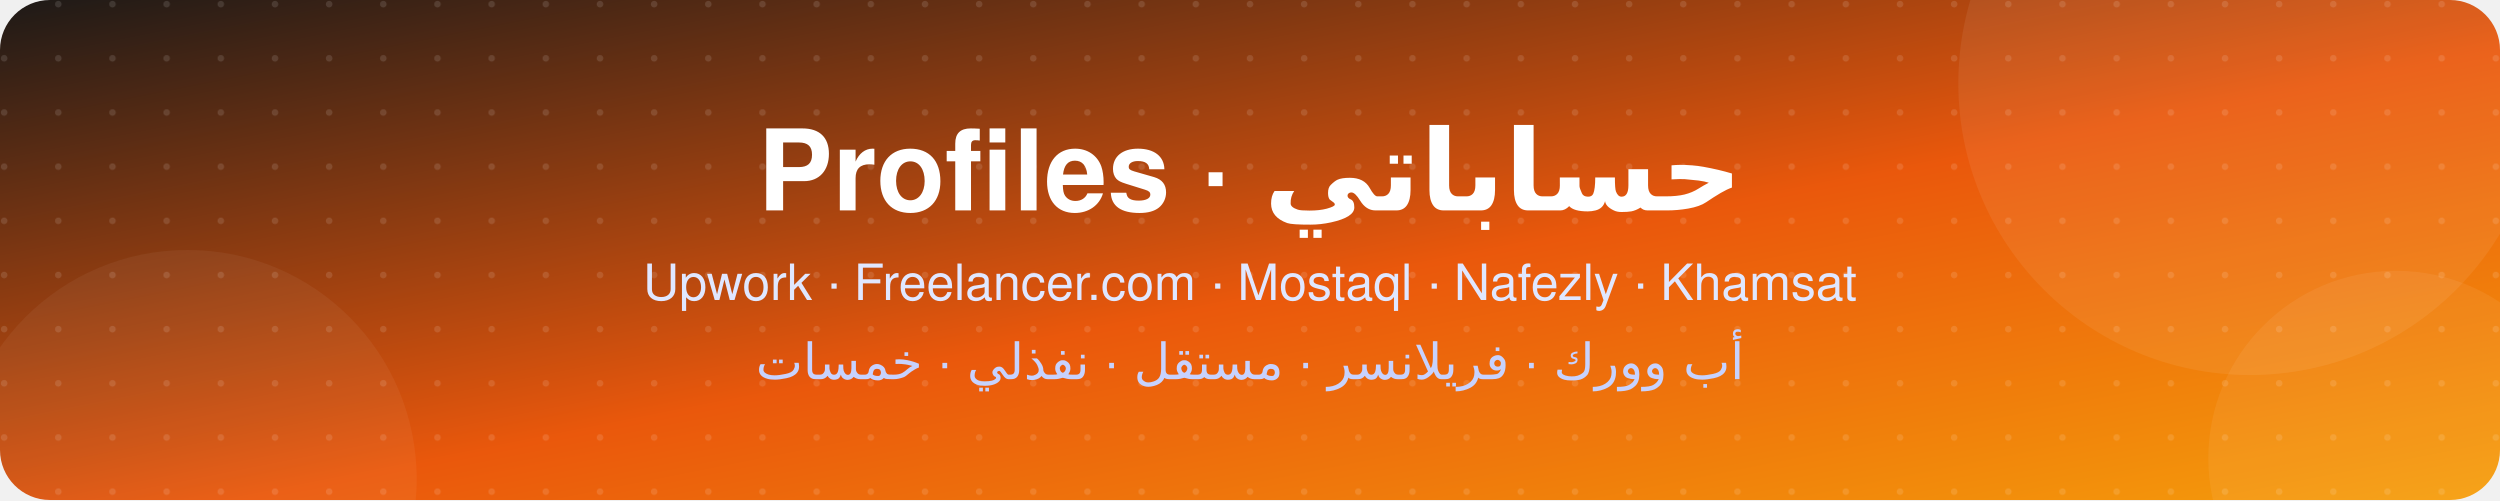
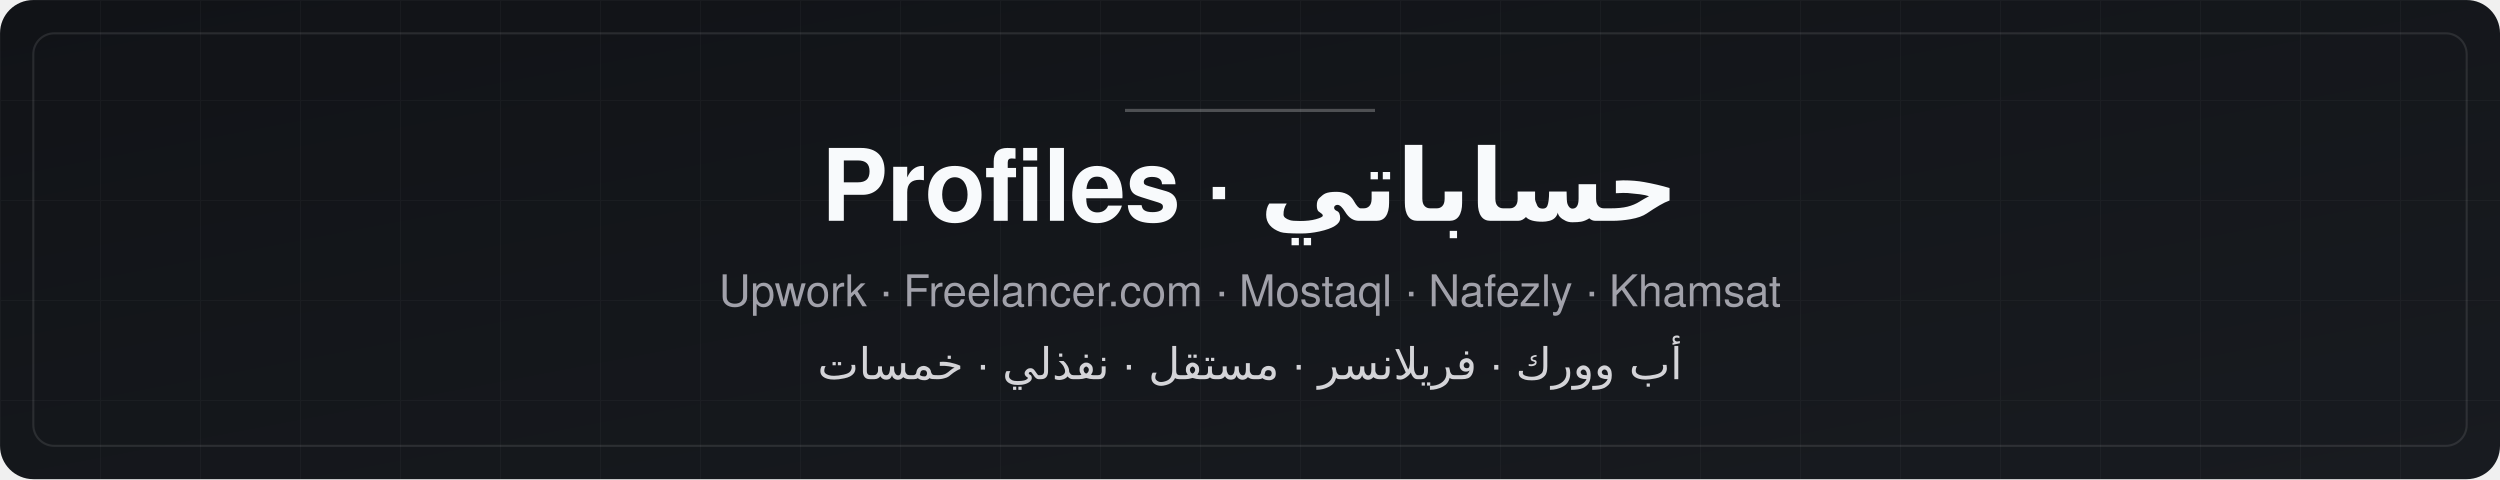
- <svg xmlns="http://www.w3.org/2000/svg" width="1200" height="240" viewBox="0 0 1200 240">
+ <svg xmlns="http://www.w3.org/2000/svg" width="1200" height="230" viewBox="0 0 1200 230">
  <defs>
    <linearGradient id="g" x1="0" y1="0" x2="1" y2="1">
-       <stop offset="0%" stop-color="#1c1917" />
-       <stop offset="55%" stop-color="#ea580c" />
-       <stop offset="100%" stop-color="#f59e0b" />
+       <stop offset="0%" stop-color="#111317" />
+       <stop offset="100%" stop-color="#181b20" />
    </linearGradient>
-     <pattern id="dots" width="26" height="26" patternUnits="userSpaceOnUse">
-       <circle cx="2" cy="2" r="1.6" fill="#ffffff" fill-opacity="0.12" />
+     <pattern id="grid" width="48" height="48" patternUnits="userSpaceOnUse">
+       <path d="M 48 0 L 0 0 0 48" fill="none" stroke="#ffffff" stroke-opacity="0.035" stroke-width="1" />
    </pattern>
  </defs>
-   <rect width="1200" height="240" rx="24" fill="url(#g)" />
-   <rect width="1200" height="240" rx="24" fill="url(#dots)" />
-   <circle cx="1080" cy="40" r="140" fill="#ffffff" fill-opacity="0.07" />
-   <circle cx="1150" cy="220" r="90" fill="#ffffff" fill-opacity="0.06" />
-   <circle cx="90" cy="230" r="110" fill="#ffffff" fill-opacity="0.05" />
-   <text x="600" y="101" text-anchor="middle" font-family="Segoe UI, Helvetica, Arial, sans-serif" font-size="54" font-weight="700" fill="#ffffff">Profiles · حساباتي</text>
-   <text x="600" y="144" text-anchor="middle" font-family="Segoe UI, Helvetica, Arial, sans-serif" font-size="24" fill="#e0e7ff">Upwork · Freelancer.com · Mostaql · Nafezly · Khamsat</text>
-   <text x="600" y="182" text-anchor="middle" direction="rtl" font-family="Segoe UI, Tahoma, Arial, sans-serif" font-size="24" fill="#c7d2fe">أب وورك · فريلانسر · مستقل · نفذلي · خمسات</text>
+   <rect width="1200" height="230" rx="16" fill="url(#g)" />
+   <rect width="1200" height="230" rx="16" fill="url(#grid)" />
+   <rect x="16" y="16" width="1168" height="198" rx="10" fill="none" stroke="#ffffff" stroke-opacity="0.1" stroke-width="1" />
+   <line x1="540" y1="53" x2="660" y2="53" stroke="#ffffff" stroke-opacity="0.25" stroke-width="1.5" />
+   <text x="600" y="106" text-anchor="middle" font-family="Segoe UI, Helvetica, Arial, sans-serif" font-size="48" font-weight="700" letter-spacing="-0.5" fill="#f8fafc">Profiles · حساباتي</text>
+   <text x="600" y="147" text-anchor="middle" font-family="Segoe UI, Helvetica, Arial, sans-serif" font-size="21" fill="#a1a1aa">Upwork · Freelancer.com · Mostaql · Nafezly · Khamsat</text>
+   <text x="600" y="182" text-anchor="middle" direction="rtl" font-family="Segoe UI, Tahoma, Arial, sans-serif" font-size="21" fill="#d4d4d8">أب وورك · فريلانسر · مستقل · نفذلي · خمسات</text>
</svg>
